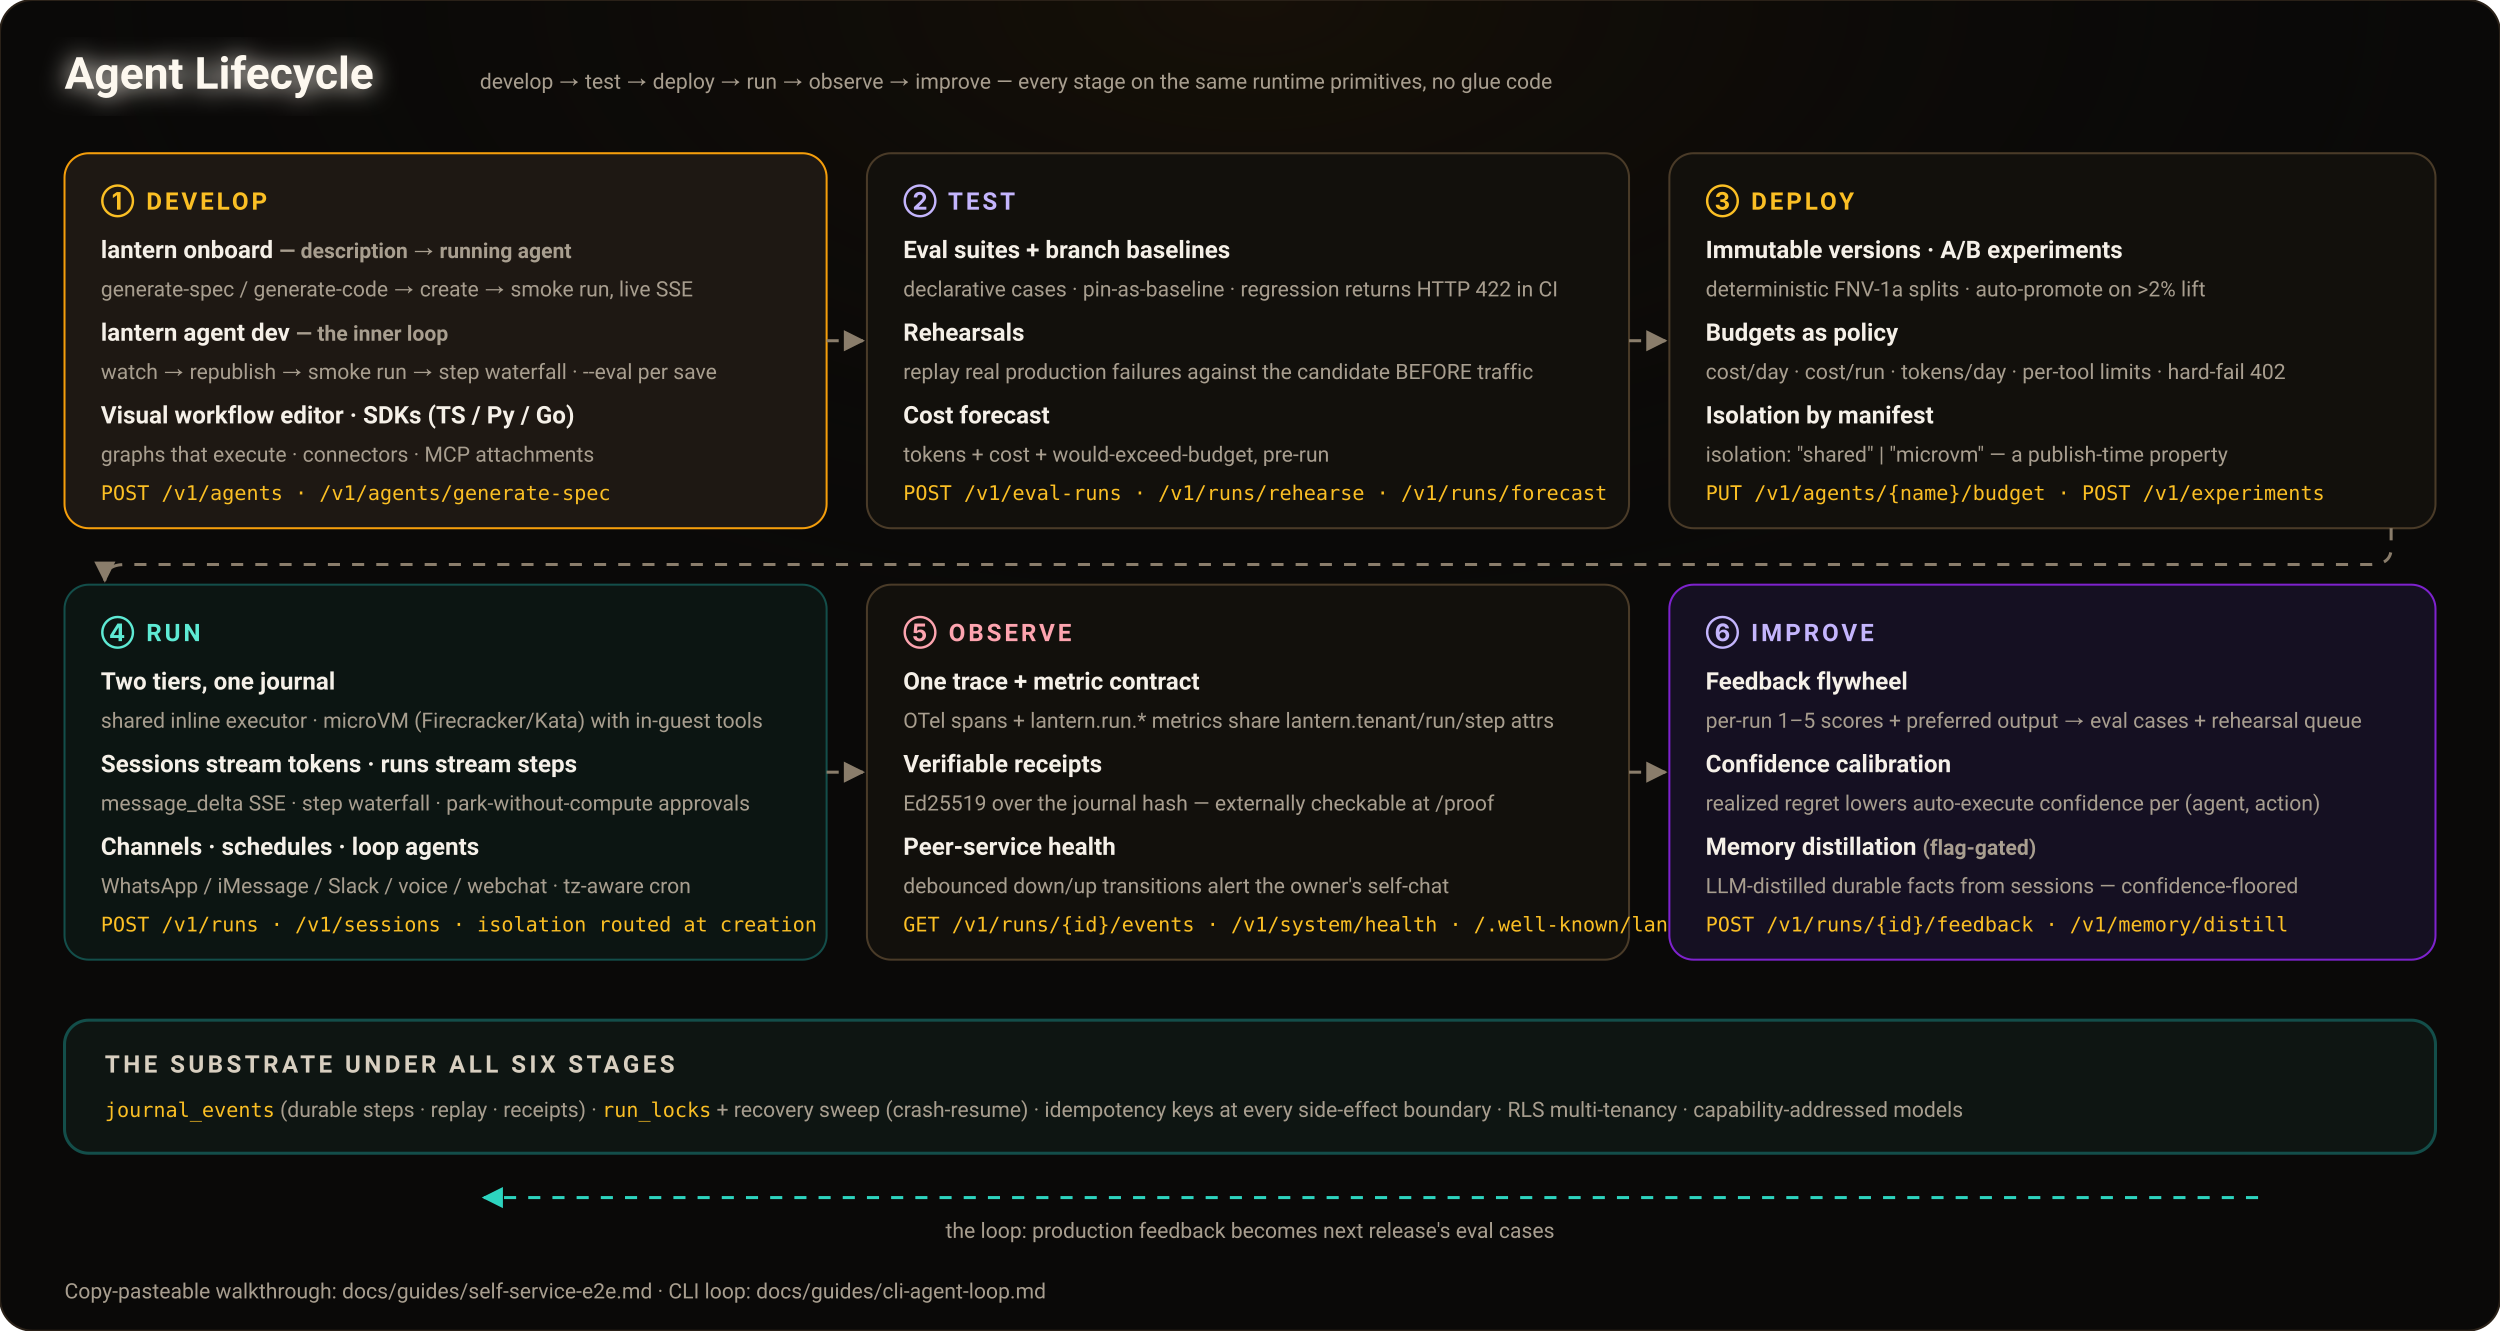
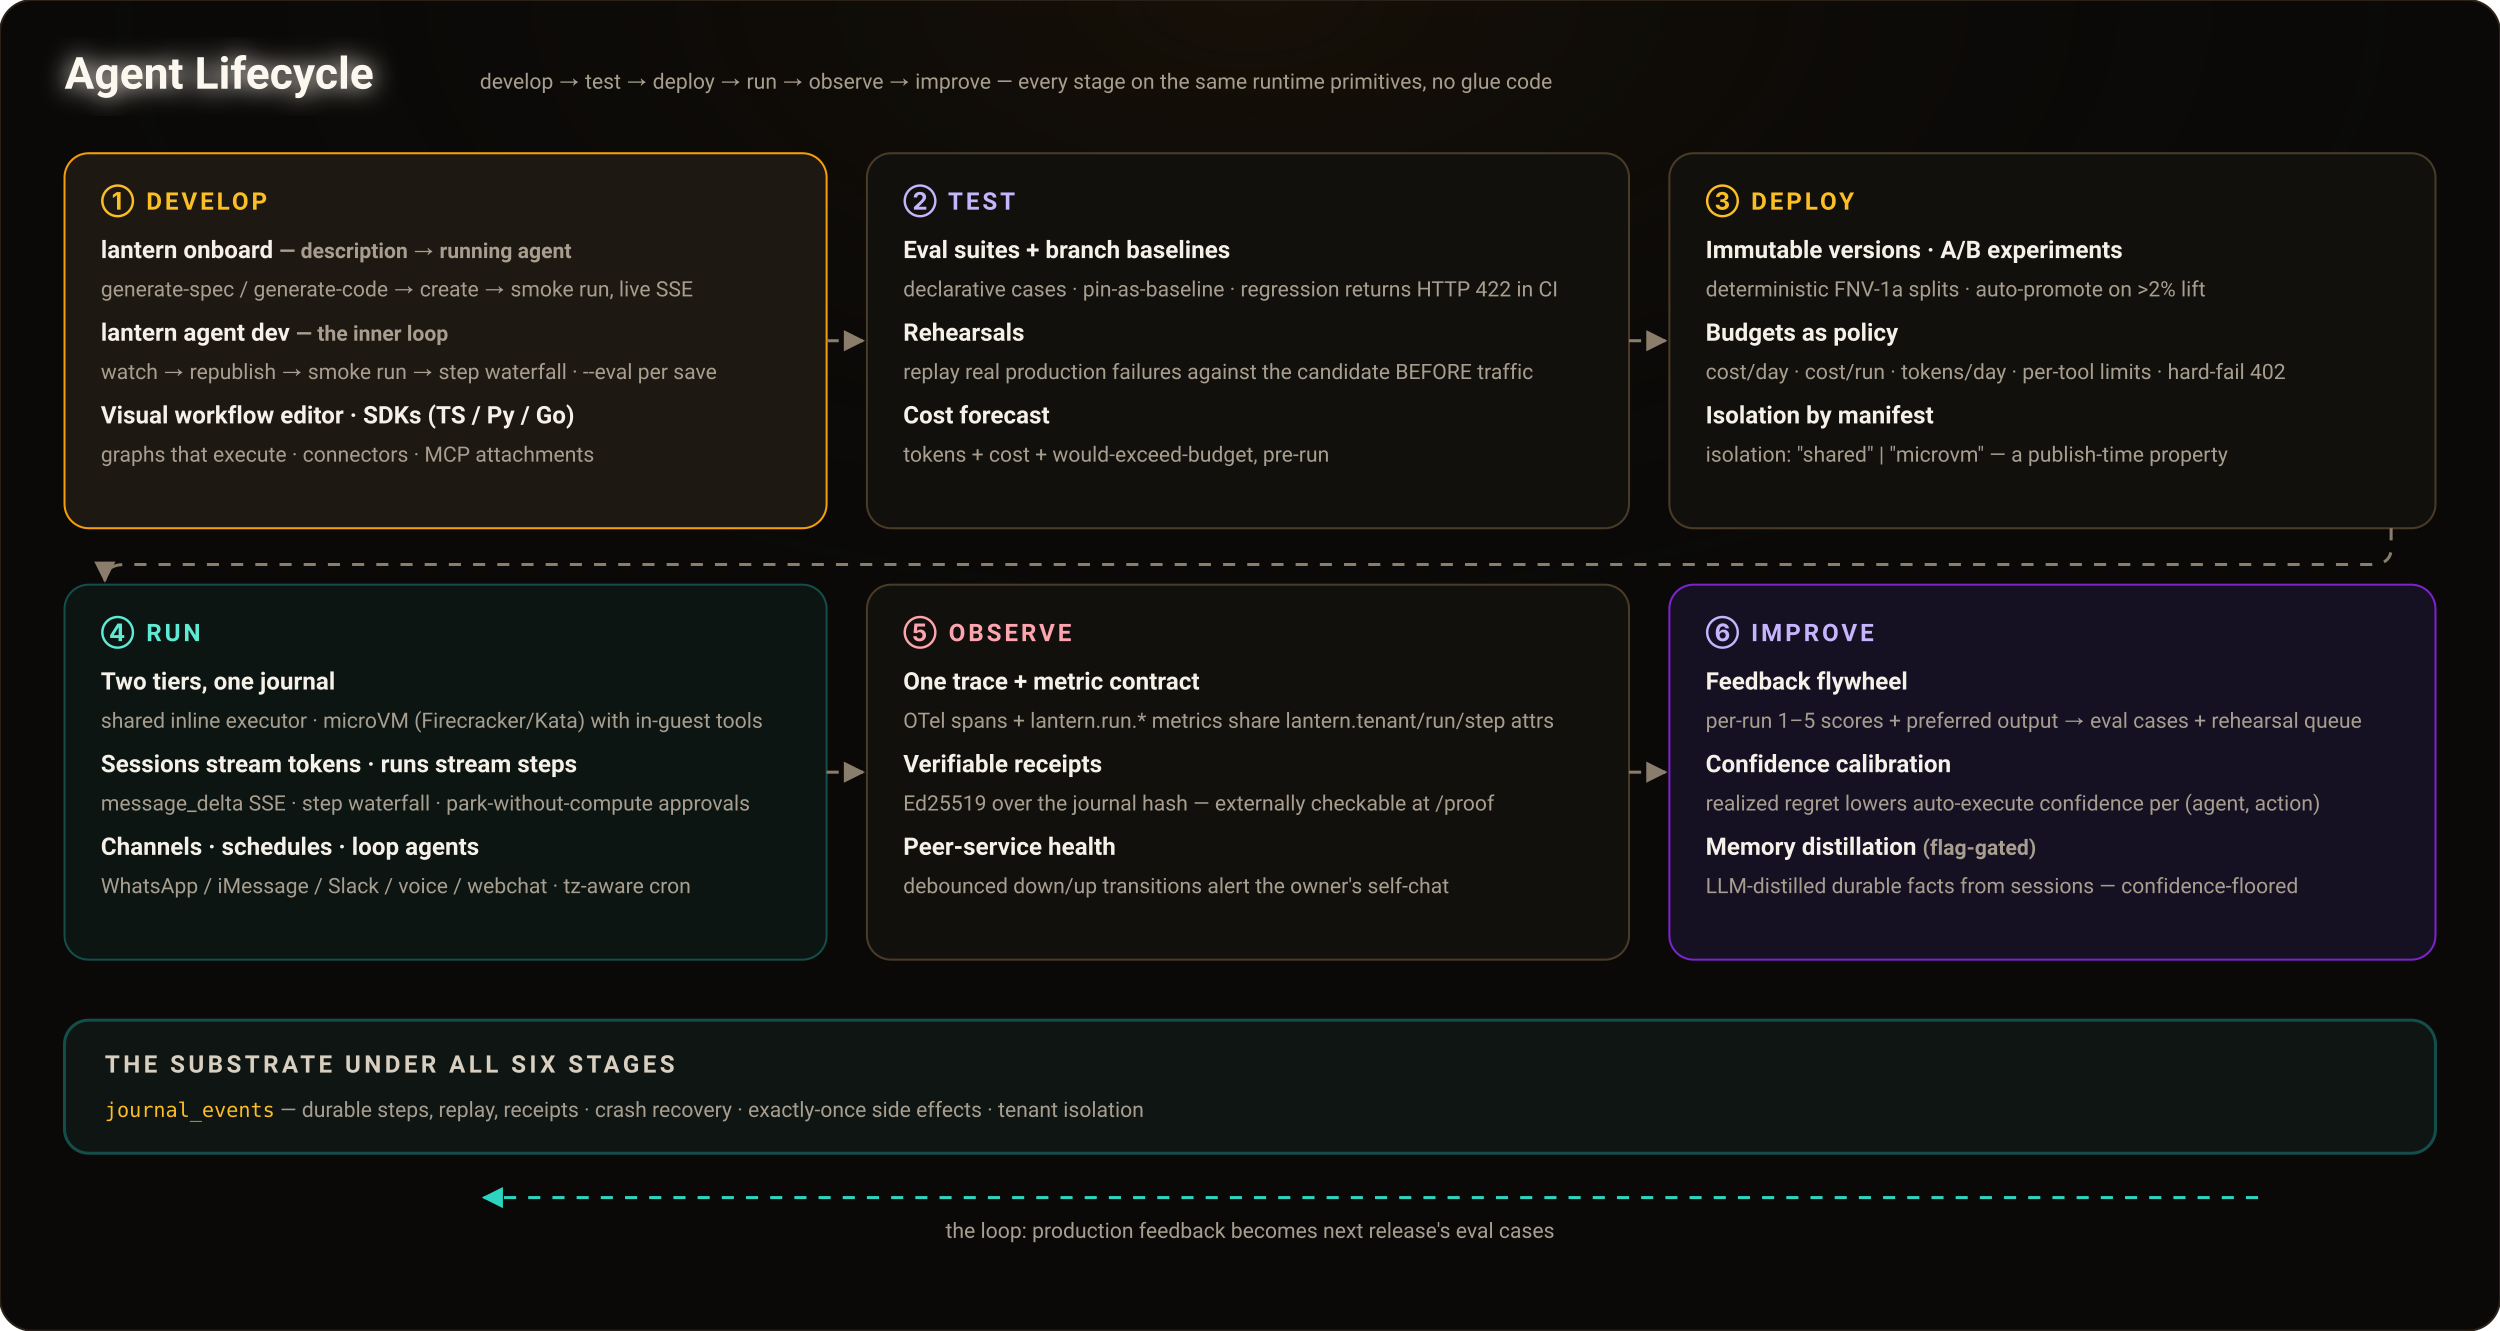
<svg xmlns="http://www.w3.org/2000/svg" width="1240" height="660" viewBox="0 0 1240 660" font-family="ui-sans-serif, system-ui, -apple-system, Segoe UI, Roboto, Helvetica, Arial, sans-serif" role="img" aria-label="Lantern end-to-end agent lifecycle — develop, test, deploy, run, observe, improve, on one shared runtime substrate">
  <defs>
    <radialGradient id="lgv" cx="50%" cy="0%" r="90%">
      <stop offset="0%" stop-color="#201607" stop-opacity=".55" />
      <stop offset="55%" stop-color="#0a0908" stop-opacity="0" />
    </radialGradient>
    <filter id="lgg" x="-40%" y="-40%" width="180%" height="180%">
      <feGaussianBlur stdDeviation="6" result="b" />
      <feMerge>
        <feMergeNode in="b" />
        <feMergeNode in="SourceGraphic" />
      </feMerge>
    </filter>
    <marker id="ej-arr" viewBox="0 0 10 10" refX="9" refY="5" markerWidth="7" markerHeight="7" orient="auto-start-reverse">
      <path d="M0 0 L10 5 L0 10 z" fill="#8a7d6b" />
    </marker>
    <marker id="ej-arrg" viewBox="0 0 10 10" refX="9" refY="5" markerWidth="7" markerHeight="7" orient="auto-start-reverse">
      <path d="M0 0 L10 5 L0 10 z" fill="#2dd4bf" />
    </marker>
    <style>
      .t    { fill:#f5f0e8; }
      .sub  { fill:#a89e8f; font-size:10.5px; }
      .h    { fill:#fdf8ef; font-weight:700; }
      .code { fill:#fbbf24; font-size:10px; font-family:ui-monospace,SFMono-Regular,Menlo,monospace; }
      .band { fill:#d8cfc0; font-size:12px; font-weight:700; letter-spacing:.14em; }
      .stg  { font-size:12px; font-weight:700; letter-spacing:.12em; }
      .flow { stroke-dasharray:6 6; animation:ej-dash 1.4s linear infinite; }
      @keyframes ej-dash { to { stroke-dashoffset:-24; } }
      @media (prefers-reduced-motion: reduce) { .flow { animation:none; } }
    </style>
  </defs>
  <rect x="0" y="0" width="1240" height="660" rx="16" fill="#0a0908" />
  <rect x="0" y="0" width="1240" height="660" rx="16" fill="url(#lgv)" />
  <rect x="0" y="0" width="1240" height="660" rx="16" fill="none" stroke="#2a2118" />
  <text x="32" y="44" class="h" font-size="22" filter="url(#lgg)">Agent Lifecycle</text>
  <text x="238" y="44" class="sub" font-size="13">develop → test → deploy → run → observe → improve — every stage on the same runtime primitives, no glue code</text>
  <g transform="translate(32,76)">
    <rect x="0" y="0" width="378" height="186" rx="12" fill="#1e1813" stroke="#f59e0b" />
    <text x="18" y="28" class="stg" fill="#fbbf24">① DEVELOP</text>
    <text x="18" y="52" class="t" font-size="12" font-weight="700">lantern onboard <tspan class="sub">— description → running agent</tspan>
    </text>
    <text x="18" y="71" class="sub">generate-spec / generate-code → create → smoke run, live SSE</text>
    <text x="18" y="93" class="t" font-size="12" font-weight="700">lantern agent dev <tspan class="sub">— the inner loop</tspan>
    </text>
    <text x="18" y="112" class="sub">watch → republish → smoke run → step waterfall · --eval per save</text>
    <text x="18" y="134" class="t" font-size="12" font-weight="700">Visual workflow editor · SDKs (TS / Py / Go)</text>
    <text x="18" y="153" class="sub">graphs that execute · connectors · MCP attachments</text>
-     <text x="18" y="172" class="code">POST /v1/agents · /v1/agents/generate-spec</text>
    <rect x="398" y="0" width="378" height="186" rx="12" fill="#12100c" stroke="#4a3b28" />
    <text x="416" y="28" class="stg" fill="#c4b5fd">② TEST</text>
    <text x="416" y="52" class="t" font-size="12" font-weight="700">Eval suites + branch baselines</text>
    <text x="416" y="71" class="sub">declarative cases · pin-as-baseline · regression returns HTTP 422 in CI</text>
    <text x="416" y="93" class="t" font-size="12" font-weight="700">Rehearsals</text>
    <text x="416" y="112" class="sub">replay real production failures against the candidate BEFORE traffic</text>
    <text x="416" y="134" class="t" font-size="12" font-weight="700">Cost forecast</text>
    <text x="416" y="153" class="sub">tokens + cost + would-exceed-budget, pre-run</text>
-     <text x="416" y="172" class="code">POST /v1/eval-runs · /v1/runs/rehearse · /v1/runs/forecast</text>
    <rect x="796" y="0" width="380" height="186" rx="12" fill="#12100c" stroke="#4a3b28" />
    <text x="814" y="28" class="stg" fill="#fbbf24">③ DEPLOY</text>
    <text x="814" y="52" class="t" font-size="12" font-weight="700">Immutable versions · A/B experiments</text>
    <text x="814" y="71" class="sub">deterministic FNV-1a splits · auto-promote on &gt;2% lift</text>
    <text x="814" y="93" class="t" font-size="12" font-weight="700">Budgets as policy</text>
    <text x="814" y="112" class="sub">cost/day · cost/run · tokens/day · per-tool limits · hard-fail 402</text>
    <text x="814" y="134" class="t" font-size="12" font-weight="700">Isolation by manifest</text>
    <text x="814" y="153" class="sub">isolation: "shared" | "microvm" — a publish-time property</text>
-     <text x="814" y="172" class="code">PUT /v1/agents/{name}/budget · POST /v1/experiments</text>
  </g>
  <path class="flow" d="M 410 169 H 428" stroke="#8a7d6b" stroke-width="1.5" fill="none" marker-end="url(#ej-arr)" />
  <path class="flow" d="M 808 169 H 826" stroke="#8a7d6b" stroke-width="1.5" fill="none" marker-end="url(#ej-arr)" />
  <g transform="translate(32,290)">
    <rect x="0" y="0" width="378" height="186" rx="12" fill="#0c1512" stroke="#134e4a" />
    <text x="18" y="28" class="stg" fill="#5eead4">④ RUN</text>
    <text x="18" y="52" class="t" font-size="12" font-weight="700">Two tiers, one journal</text>
    <text x="18" y="71" class="sub">shared inline executor · microVM (Firecracker/Kata) with in-guest tools</text>
    <text x="18" y="93" class="t" font-size="12" font-weight="700">Sessions stream tokens · runs stream steps</text>
    <text x="18" y="112" class="sub">message_delta SSE · step waterfall · park-without-compute approvals</text>
    <text x="18" y="134" class="t" font-size="12" font-weight="700">Channels · schedules · loop agents</text>
    <text x="18" y="153" class="sub">WhatsApp / iMessage / Slack / voice / webchat · tz-aware cron</text>
-     <text x="18" y="172" class="code">POST /v1/runs · /v1/sessions · isolation routed at creation</text>
    <rect x="398" y="0" width="378" height="186" rx="12" fill="#12100c" stroke="#4a3b28" />
    <text x="416" y="28" class="stg" fill="#fda4af">⑤ OBSERVE</text>
    <text x="416" y="52" class="t" font-size="12" font-weight="700">One trace + metric contract</text>
    <text x="416" y="71" class="sub">OTel spans + lantern.run.* metrics share lantern.tenant/run/step attrs</text>
    <text x="416" y="93" class="t" font-size="12" font-weight="700">Verifiable receipts</text>
    <text x="416" y="112" class="sub">Ed25519 over the journal hash — externally checkable at /proof</text>
    <text x="416" y="134" class="t" font-size="12" font-weight="700">Peer-service health</text>
    <text x="416" y="153" class="sub">debounced down/up transitions alert the owner's self-chat</text>
-     <text x="416" y="172" class="code">GET /v1/runs/{id}/events · /v1/system/health · /.well-known/lantern-receipts</text>
    <rect x="796" y="0" width="380" height="186" rx="12" fill="#151022" stroke="#7e22ce" />
    <text x="814" y="28" class="stg" fill="#c4b5fd">⑥ IMPROVE</text>
    <text x="814" y="52" class="t" font-size="12" font-weight="700">Feedback flywheel</text>
    <text x="814" y="71" class="sub">per-run 1–5 scores + preferred output → eval cases + rehearsal queue</text>
    <text x="814" y="93" class="t" font-size="12" font-weight="700">Confidence calibration</text>
    <text x="814" y="112" class="sub">realized regret lowers auto-execute confidence per (agent, action)</text>
    <text x="814" y="134" class="t" font-size="12" font-weight="700">Memory distillation <tspan class="sub">(flag-gated)</tspan>
    </text>
    <text x="814" y="153" class="sub">LLM-distilled durable facts from sessions — confidence-floored</text>
-     <text x="814" y="172" class="code">POST /v1/runs/{id}/feedback · /v1/memory/distill</text>
  </g>
  <path class="flow" d="M 410 383 H 428" stroke="#8a7d6b" stroke-width="1.5" fill="none" marker-end="url(#ej-arr)" />
  <path class="flow" d="M 808 383 H 826" stroke="#8a7d6b" stroke-width="1.5" fill="none" marker-end="url(#ej-arr)" />
  <path class="flow" d="M 1186 262 V 272 Q 1186 280 1176 280 H 62 Q 52 280 52 288 V 288" stroke="#8a7d6b" stroke-width="1.5" fill="none" marker-end="url(#ej-arr)" />
  <path class="flow" d="M 986 476 V 496 Q 986 506 976 506 H 232 Q 222 506 222 496 V 486" stroke="#2dd4bf" stroke-width="1.5" fill="none" marker-end="url(#ej-arrg)" opacity="0" />
  <g transform="translate(32,506)">
    <rect x="0" y="0" width="1176" height="66" rx="12" fill="#0e1512" stroke="#134e4a" stroke-width="1.5" />
    <text x="20" y="26" class="band" fill="#5eead4">THE SUBSTRATE UNDER ALL SIX STAGES</text>
    <text x="20" y="48" class="sub">
-       <tspan class="code" font-size="11">journal_events</tspan> (durable steps · replay · receipts) · <tspan class="code" font-size="11">run_locks</tspan> + recovery sweep (crash-resume) · idempotency keys at every side-effect boundary · RLS multi-tenancy · capability-addressed models</text>
+       <tspan class="code" font-size="11">journal_events</tspan> — durable steps, replay, receipts · crash recovery · exactly-once side effects · tenant isolation</text>
  </g>
  <path class="flow" d="M 1120 594 H 240" stroke="#2dd4bf" stroke-width="1.5" fill="none" marker-end="url(#ej-arrg)" />
  <text x="620" y="614" text-anchor="middle" class="sub" fill="#5eead4">the loop: production feedback becomes next release's eval cases</text>
-   <text x="32" y="644" class="sub">Copy-pasteable walkthrough: docs/guides/self-service-e2e.md · CLI loop: docs/guides/cli-agent-loop.md</text>
</svg>
